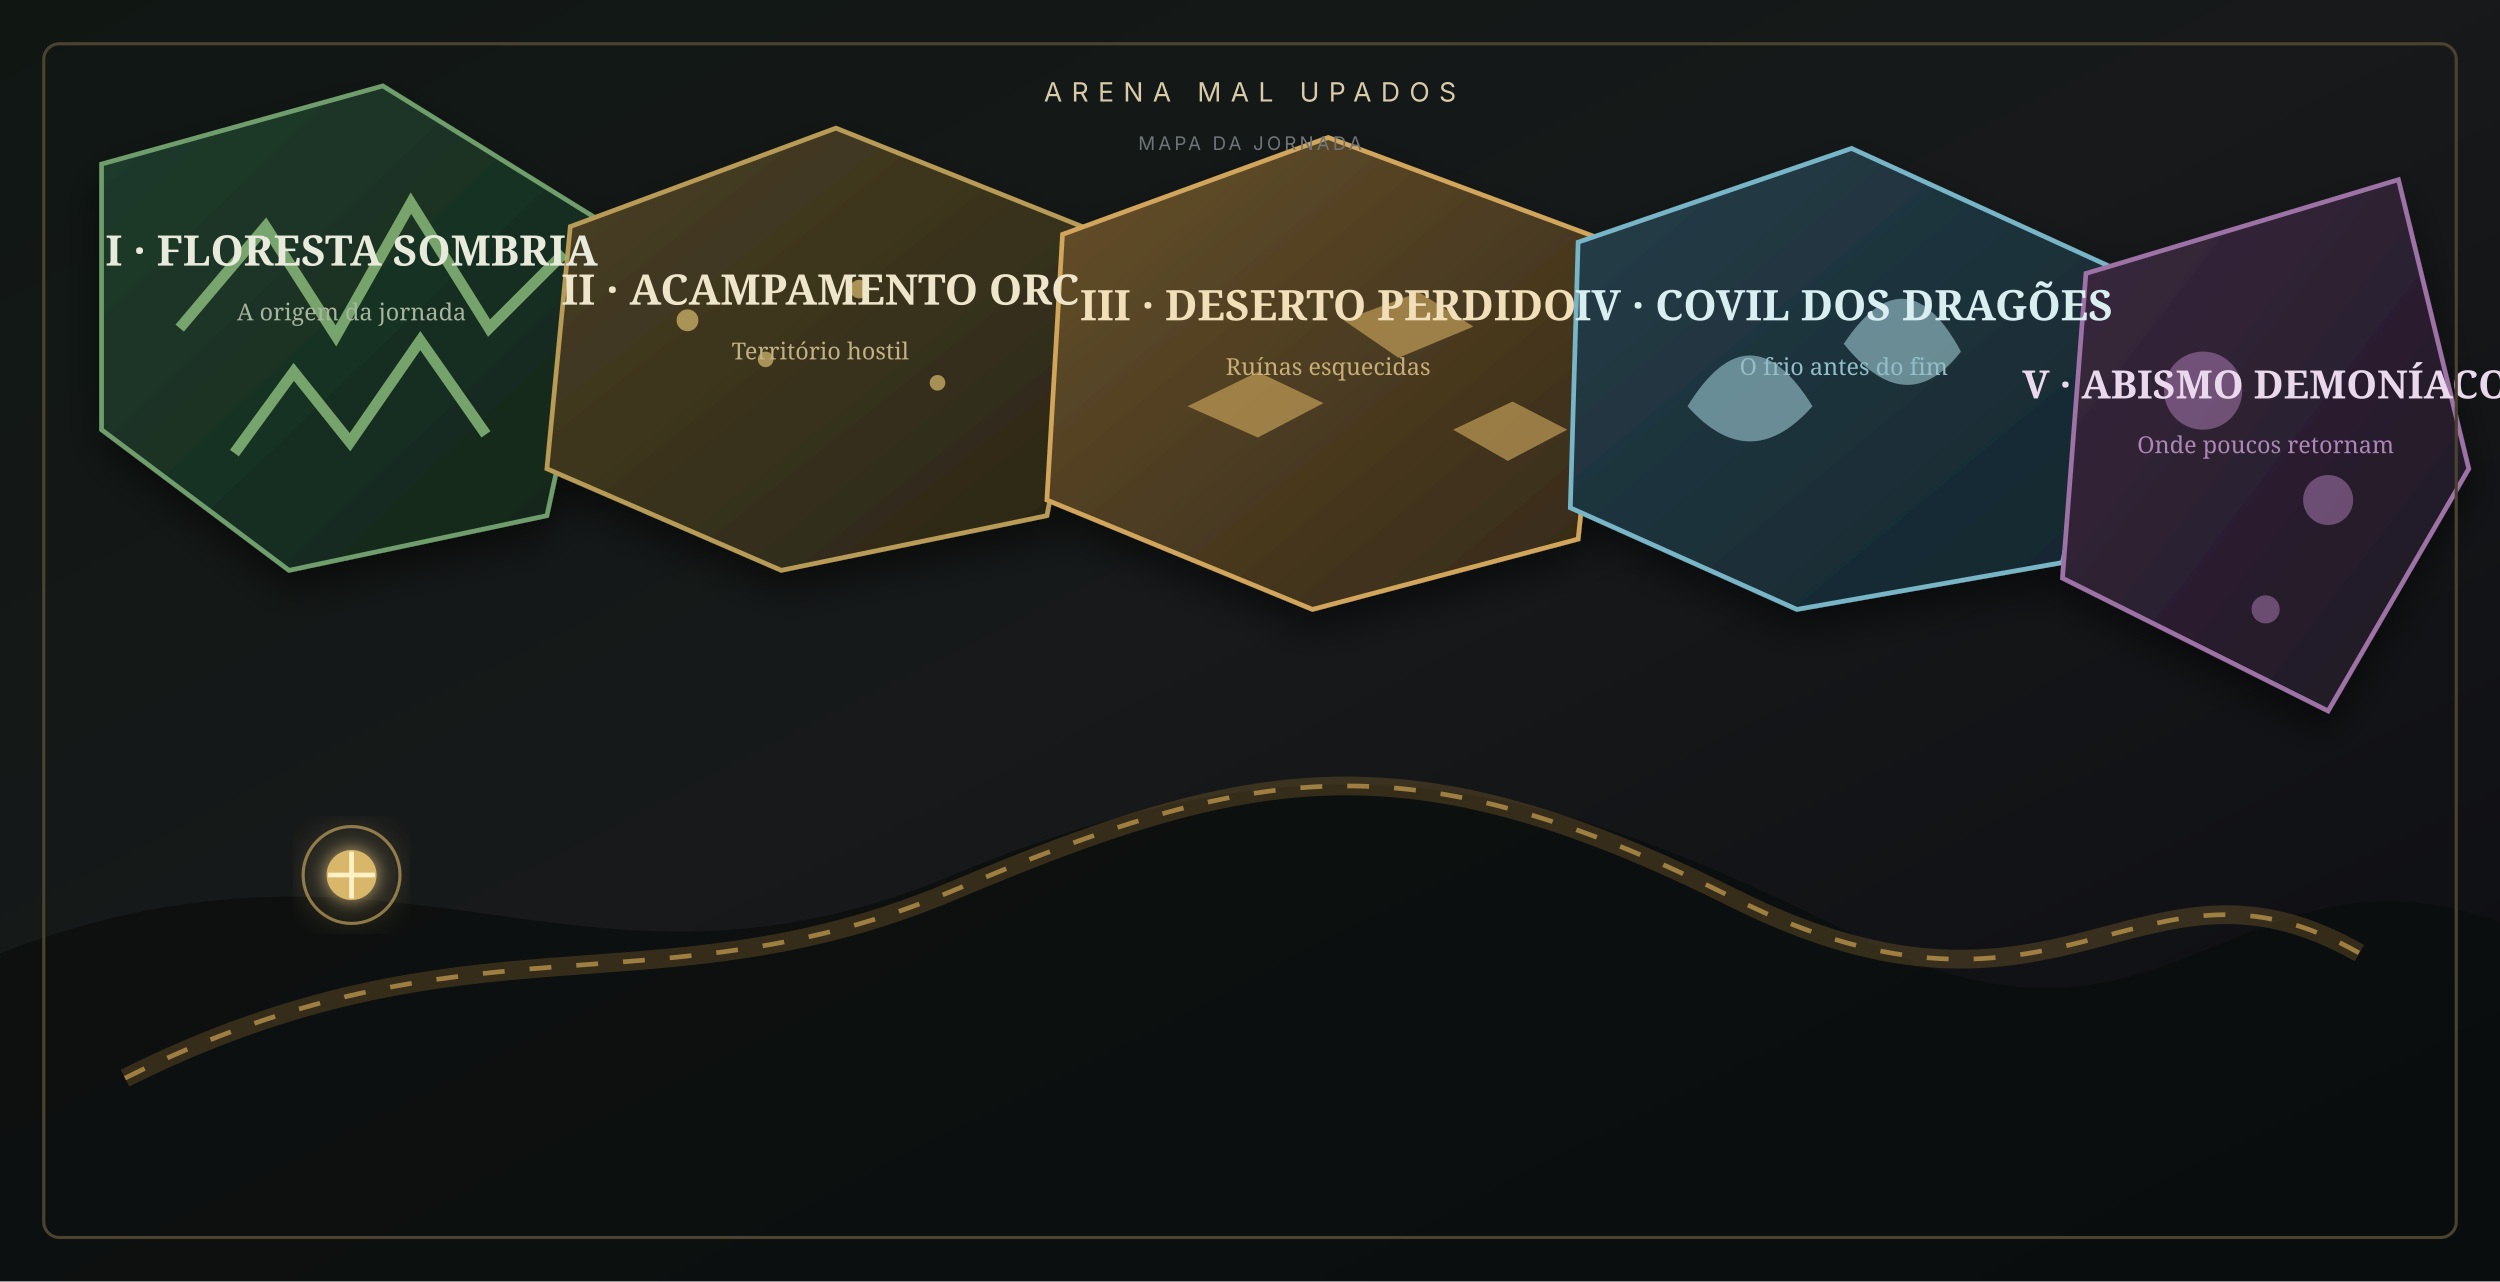
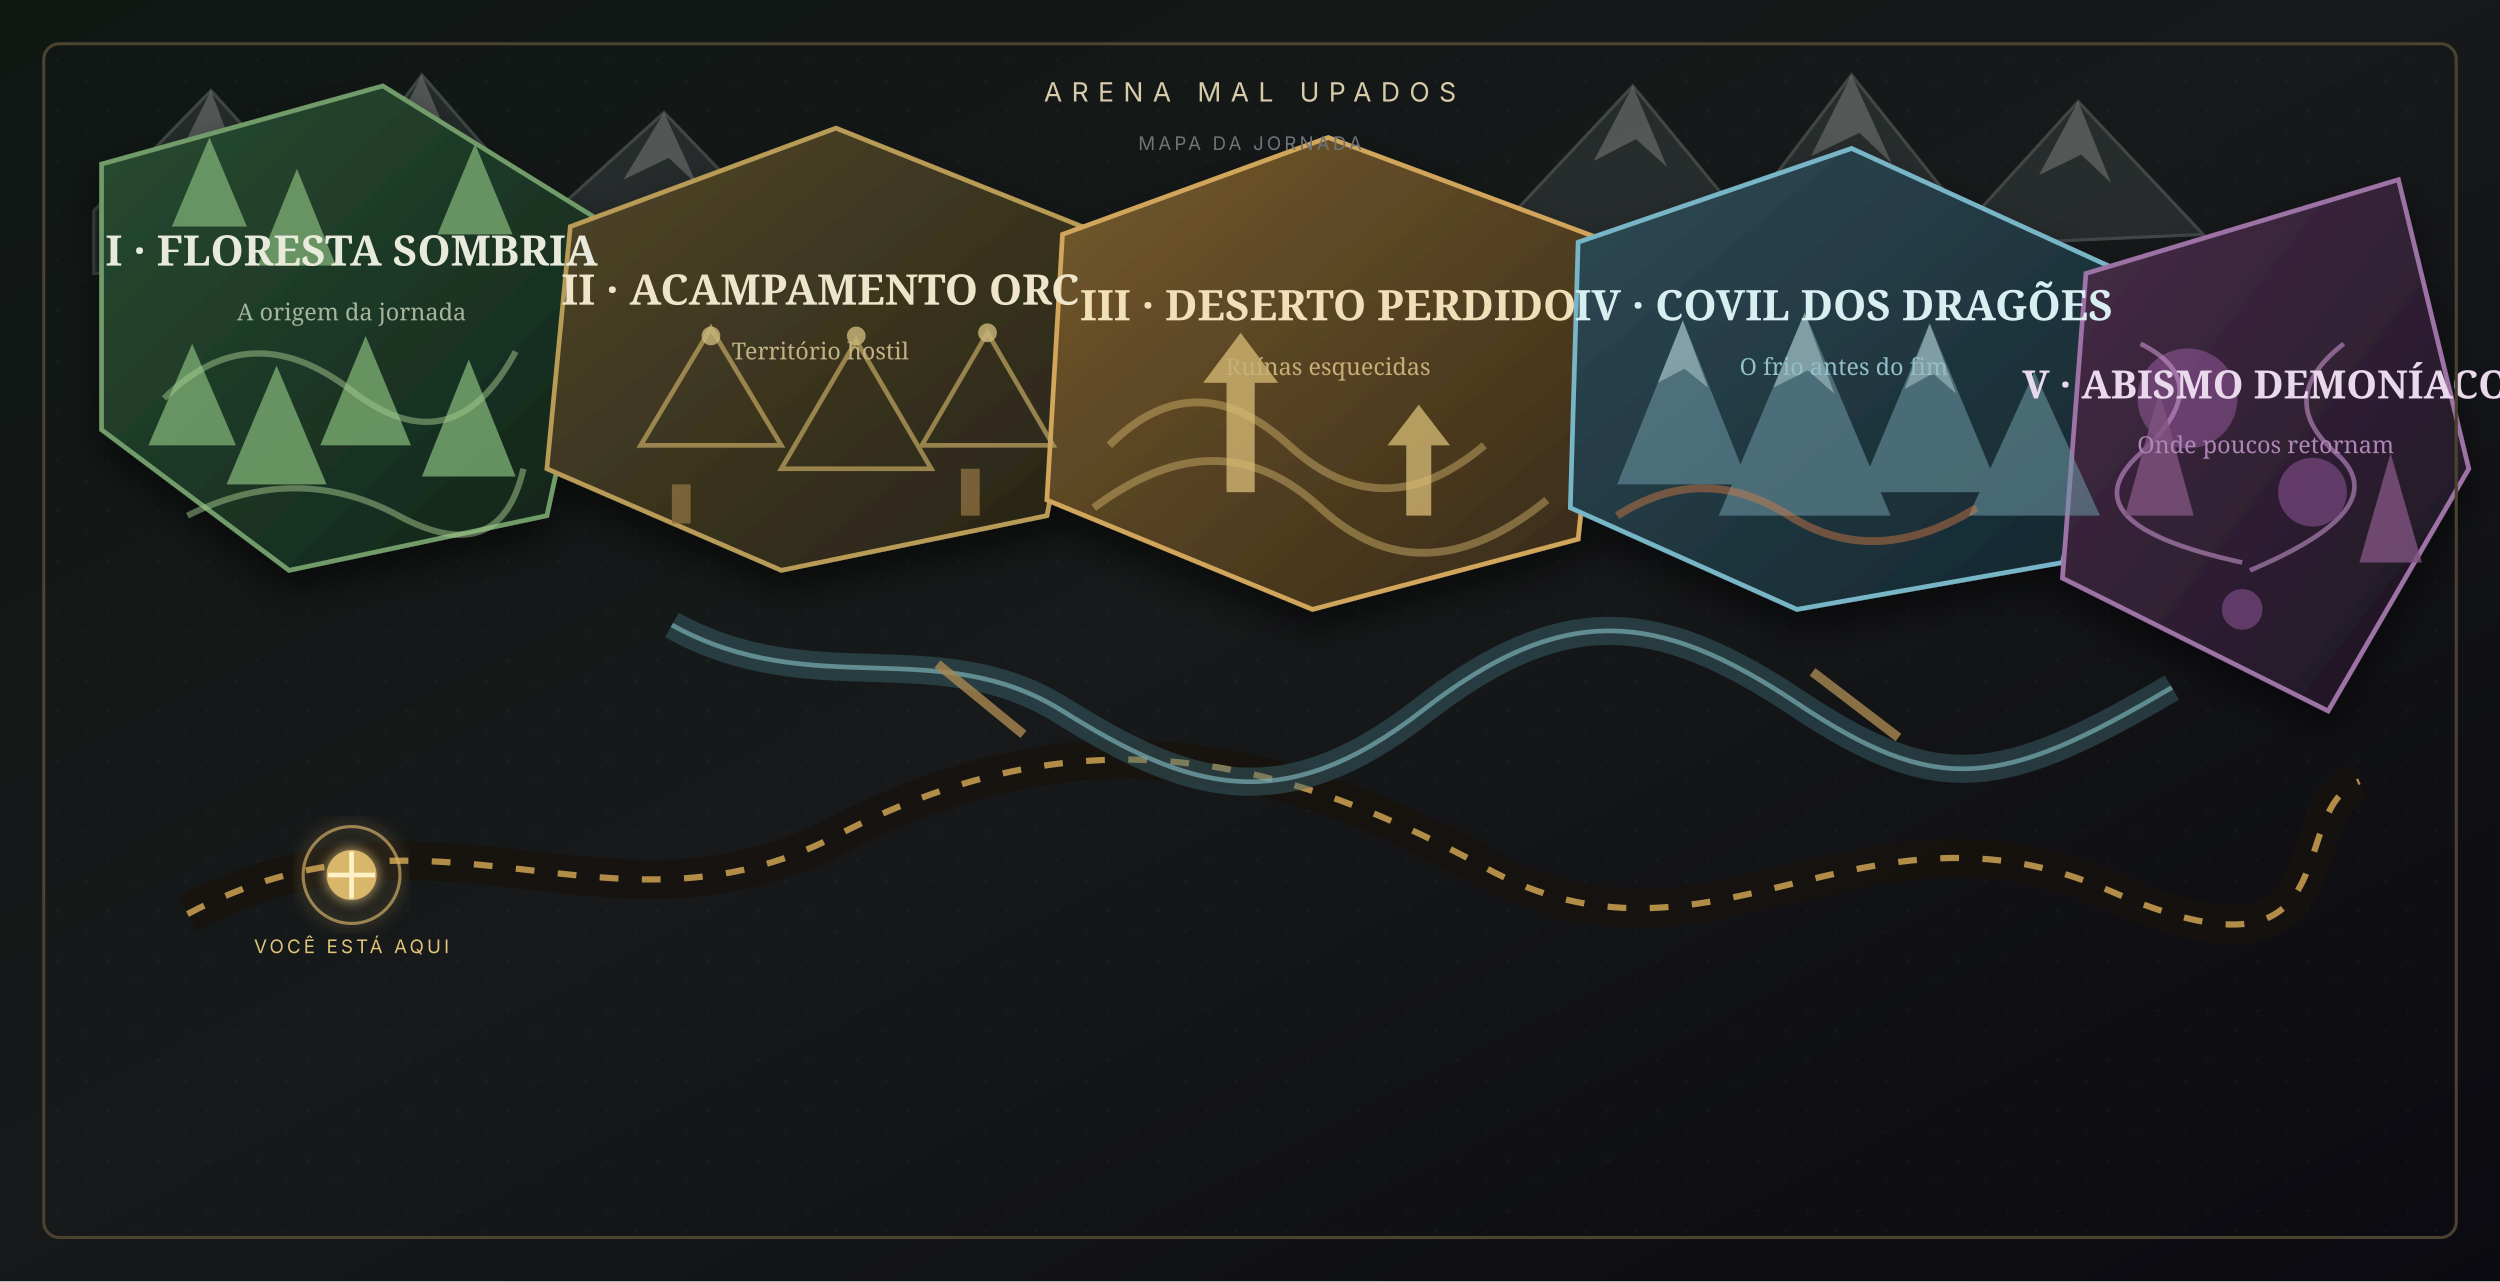
<svg xmlns="http://www.w3.org/2000/svg" viewBox="0 0 1600 820" role="img" aria-labelledby="title desc">
  <defs>
    <linearGradient id="bg" x1="0" y1="0" x2="1" y2="1">
      <stop stop-color="#101713" />
      <stop offset=".48" stop-color="#17191a" />
-       <stop offset="1" stop-color="#0d0d12" />
+       <stop offset="1" stop-color="#0b0a10" />
    </linearGradient>
    <linearGradient id="forest" x1="0" y1="0" x2="1" y2="1">
-       <stop stop-color="#203c2b" />
-       <stop offset="1" stop-color="#12251b" />
+       <stop stop-color="#294c32" />
+       <stop offset="1" stop-color="#102219" />
    </linearGradient>
    <linearGradient id="orc" x1="0" y1="0" x2="1" y2="1">
-       <stop stop-color="#4b4024" />
-       <stop offset="1" stop-color="#282516" />
+       <stop stop-color="#514728" />
+       <stop offset="1" stop-color="#252216" />
    </linearGradient>
    <linearGradient id="desert" x1="0" y1="0" x2="1" y2="1">
-       <stop stop-color="#66502b" />
-       <stop offset="1" stop-color="#332817" />
+       <stop stop-color="#765b2d" />
+       <stop offset="1" stop-color="#352817" />
    </linearGradient>
    <linearGradient id="dragon" x1="0" y1="0" x2="1" y2="1">
-       <stop stop-color="#263e49" />
-       <stop offset="1" stop-color="#14252d" />
+       <stop stop-color="#304b55" />
+       <stop offset="1" stop-color="#12252d" />
    </linearGradient>
    <linearGradient id="death" x1="0" y1="0" x2="1" y2="1">
-       <stop stop-color="#3b293f" />
-       <stop offset="1" stop-color="#1c1722" />
+       <stop stop-color="#492d49" />
+       <stop offset="1" stop-color="#19141f" />
    </linearGradient>
+     <filter id="shadow">
+       <feDropShadow dx="0" dy="12" stdDeviation="12" flood-color="#000" flood-opacity=".55" />
+     </filter>
    <filter id="glow">
-       <feGaussianBlur stdDeviation="7" result="b" />
+       <feGaussianBlur stdDeviation="5" result="b" />
      <feMerge>
        <feMergeNode in="b" />
        <feMergeNode in="SourceGraphic" />
      </feMerge>
    </filter>
-     <filter id="shadow">
-       <feDropShadow dx="0" dy="12" stdDeviation="12" flood-color="#000" flood-opacity=".5" />
-     </filter>
+     <pattern id="paper" width="32" height="32" patternUnits="userSpaceOnUse">
+       <circle cx="5" cy="7" r="1" fill="#fff" opacity=".035" />
+       <circle cx="23" cy="20" r="1" fill="#fff" opacity=".025" />
+     </pattern>
  </defs>
  <rect width="1600" height="820" fill="url(#bg)" />
-   <path d="M0 610 C260 510 370 660 610 560 S990 500 1190 600 1430 530 1600 590 V820 H0Z" fill="#090d0b" opacity=".7" />
-   <path d="M80 690 C300 580 420 650 610 570 S900 470 1110 575 1370 530 1510 610" fill="none" stroke="#80652f" stroke-width="12" opacity=".35" />
-   <path d="M80 690 C300 580 420 650 610 570 S900 470 1110 575 1370 530 1510 610" fill="none" stroke="#c29a4e" stroke-width="3" stroke-dasharray="14 16" opacity=".75" />
+   <rect x="28" y="28" width="1544" height="764" rx="10" fill="url(#paper)" />
+   <g opacity=".65" fill="#303637" stroke="#59605d" stroke-width="2">
+     <path d="M60 135 L135 58 205 135 270 48 350 140 425 72 505 155 60 175Z" />
+     <path d="M970 135 L1045 55 1115 140 1185 48 1260 142 1330 65 1410 150 970 170Z" />
+   </g>
+   <g fill="#d7d9d0" opacity=".25">
+     <path d="M135 58l-24 48 25-13 19 18zM270 48l-28 55 31-16 22 20zM425 72l-26 43 29-14 18 17z" />
+     <path d="M1045 55l-25 48 27-14 20 18zM1185 48l-26 52 31-15 21 20zM1330 65l-25 47 27-13 19 18z" />
+   </g>
  <g filter="url(#shadow)">
-     <path d="M65 105 L245 55 390 145 350 330 185 365 65 275Z" fill="url(#forest)" stroke="#6f9d6c" stroke-width="3" />
+     <path d="M65 105 L245 55 390 145 350 330 185 365 65 275Z" fill="url(#forest)" stroke="#719b68" stroke-width="3" />
    <path d="M365 145 L535 82 705 150 670 330 500 365 350 300Z" fill="url(#orc)" stroke="#b79b57" stroke-width="3" />
    <path d="M680 150 L850 88 1030 155 1010 345 840 390 670 320Z" fill="url(#desert)" stroke="#d1a65b" stroke-width="3" />
    <path d="M1010 155 L1185 95 1360 175 1320 360 1150 390 1005 325Z" fill="url(#dragon)" stroke="#78b6c7" stroke-width="3" />
    <path d="M1335 175 L1535 115 1580 300 1490 455 1320 370Z" fill="url(#death)" stroke="#9d72a5" stroke-width="3" />
  </g>
-   <g opacity=".8" fill="none" stroke="#8fc17e" stroke-width="7">
-     <path d="M115 210 l55 -65 45 70 48 -85 50 80 48 -48" />
-     <path d="M150 290 l38 -52 36 45 45 -65 42 60" />
+   <g fill="#6f9d68" opacity=".9">
+     <path d="M95 285l28-65 28 65zM145 310l32-76 32 76zM205 285l29-70 29 70zM270 305l30-75 30 75z" />
+     <path d="M110 145l24-57 24 57zM165 170l25-62 25 62zM280 150l24-58 24 58z" />
  </g>
-   <g opacity=".7" fill="#d6b96d">
-     <circle cx="440" cy="205" r="7" />
-     <circle cx="490" cy="230" r="5" />
-     <circle cx="550" cy="185" r="6" />
-     <circle cx="600" cy="245" r="5" />
+   <g stroke="#a3c78d" stroke-width="4" opacity=".5" fill="none">
+     <path d="M105 255q55-55 120-5t105-25" />
+     <path d="M120 330q70-35 135 0t80-30" />
  </g>
-   <g fill="#c9a45a" opacity=".65">
-     <path d="M760 260 l45 -22 42 20 -42 22Z" />
-     <path d="M860 205 l48 -18 35 22 -48 20Z" />
-     <path d="M930 275 l38 -18 35 18 -38 20Z" />
+   <g stroke="#c3a762" stroke-width="3" fill="none" opacity=".7">
+     <path d="M410 285l45-75 45 75zM500 300l48-82 48 82zM590 285l42-72 42 72z" />
  </g>
-   <g fill="#a8d6df" opacity=".55">
-     <path d="M1080 260 q40 -65 80 0 q-40 45 -80 0Z" />
-     <path d="M1180 220 q40 -60 75 5 q-35 45 -75 -5Z" />
+   <g fill="#cbb77a" opacity=".8">
+     <circle cx="455" cy="215" r="6" />
+     <circle cx="548" cy="215" r="6" />
+     <circle cx="632" cy="213" r="6" />
  </g>
-   <g fill="#c18ac9" opacity=".45">
-     <circle cx="1410" cy="250" r="25" />
-     <circle cx="1490" cy="320" r="16" />
-     <circle cx="1450" cy="390" r="9" />
+   <g fill="#8b6e3e" opacity=".8">
+     <rect x="430" y="310" width="12" height="25" />
+     <rect x="615" y="300" width="12" height="30" />
+   </g>
+   <g fill="none" stroke="#d4b66c" stroke-width="5" opacity=".45">
+     <path d="M710 285q55-55 115 0t125 0" />
+     <path d="M700 325q80-60 145 0t145-5" />
+   </g>
+   <g fill="#d8bc76" opacity=".75">
+     <path d="M785 245h18v70h-18zM770 245h48l-24-32z" />
+     <path d="M900 285h16v45h-16zM888 285h40l-20-26z" />
+   </g>
+   <g fill="#6e99a5" opacity=".55">
+     <path d="M1035 310l42-105 42 105zM1100 330l55-130 55 130zM1190 315l45-108 45 108zM1260 330l42-92 42 92z" />
+   </g>
+   <g fill="#e5f5f5" opacity=".35">
+     <path d="M1077 205l-16 40 17-9 15 12zM1155 200l-20 48 22-11 17 15zM1235 207l-16 42 18-10 15 13z" />
+   </g>
+   <path d="M1035 330q55-35 110 0t120-5" fill="none" stroke="#d87d45" stroke-width="5" opacity=".45" />
+   <g fill="#b86fc2" opacity=".38">
+     <circle cx="1400" cy="255" r="32" />
+     <circle cx="1480" cy="315" r="22" />
+     <circle cx="1435" cy="390" r="13" />
+   </g>
+   <g fill="none" stroke="#d09ad7" stroke-width="3" opacity=".55">
+     <path d="M1370 220q50 25 0 70t65 70" />
+     <path d="M1500 220q-45 35-5 70t-55 75" />
+   </g>
+   <g fill="#7f527f" opacity=".8">
+     <path d="M1360 330l22-80 22 80zM1510 360l20-70 20 70z" />
+   </g>
+   <path d="M120 585 C280 500 390 610 535 535 S805 475 950 555 1190 500 1350 570 1460 520 1510 500" fill="none" stroke="#17120c" stroke-width="25" opacity=".75" />
+   <path d="M120 585 C280 500 390 610 535 535 S805 475 950 555 1190 500 1350 570 1460 520 1510 500" fill="none" stroke="#c29a4e" stroke-width="4" stroke-dasharray="12 15" opacity=".9" />
+   <path d="M430 400 C520 450 600 405 680 455 S820 525 910 455 1060 390 1150 450 1280 505 1390 440" fill="none" stroke="#3b6870" stroke-width="18" opacity=".45" />
+   <path d="M430 400 C520 450 600 405 680 455 S820 525 910 455 1060 390 1150 450 1280 505 1390 440" fill="none" stroke="#79aeb4" stroke-width="3" opacity=".7" />
+   <g stroke="#a88750" stroke-width="6" opacity=".8">
+     <path d="M600 425l55 45" />
+     <path d="M1160 430l55 42" />
  </g>
  <g font-family="Georgia,serif" text-anchor="middle">
    <text x="225" y="170" fill="#e8eadb" font-size="27" font-weight="700">I · FLORESTA SOMBRIA</text>
    <text x="225" y="205" fill="#a6b59d" font-size="15">A origem da jornada</text>
    <text x="525" y="195" fill="#eee5cb" font-size="27" font-weight="700">II · ACAMPAMENTO ORC</text>
    <text x="525" y="230" fill="#c1b184" font-size="15">Território hostil</text>
    <text x="850" y="205" fill="#f0dfb9" font-size="27" font-weight="700">III · DESERTO PERDIDO</text>
    <text x="850" y="240" fill="#c7ad76" font-size="15">Ruínas esquecidas</text>
    <text x="1180" y="205" fill="#d8eef0" font-size="27" font-weight="700">IV · COVIL DOS DRAGÕES</text>
    <text x="1180" y="240" fill="#91bec8" font-size="15">O frio antes do fim</text>
    <text x="1450" y="255" fill="#ead9ec" font-size="25" font-weight="700">V · ABISMO DEMONÍACO</text>
    <text x="1450" y="290" fill="#ad86b5" font-size="15">Onde poucos retornam</text>
  </g>
  <g filter="url(#glow)">
    <circle cx="225" cy="560" r="16" fill="#d8b66b" />
-     <circle cx="225" cy="560" r="31" fill="none" stroke="#d8b66b" stroke-width="2" opacity=".6" />
+     <circle cx="225" cy="560" r="31" fill="none" stroke="#d8b66b" stroke-width="2" opacity=".65" />
    <path d="M210 560h30M225 545v30" stroke="#fff1c6" stroke-width="3" />
  </g>
+   <text x="225" y="610" text-anchor="middle" fill="#e1c477" font-family="Inter,Arial,sans-serif" font-size="12" letter-spacing="2">VOCÊ ESTÁ AQUI</text>
  <g font-family="Inter,Arial,sans-serif">
    <text x="800" y="65" text-anchor="middle" fill="#d8cba9" font-size="17" letter-spacing="6">ARENA MAL UPADOS</text>
    <text x="800" y="96" text-anchor="middle" fill="#6e7478" font-size="12" letter-spacing="2">MAPA DA JORNADA</text>
  </g>
  <rect x="28" y="28" width="1544" height="764" rx="10" fill="none" stroke="#4b4230" stroke-width="2" />
</svg>
